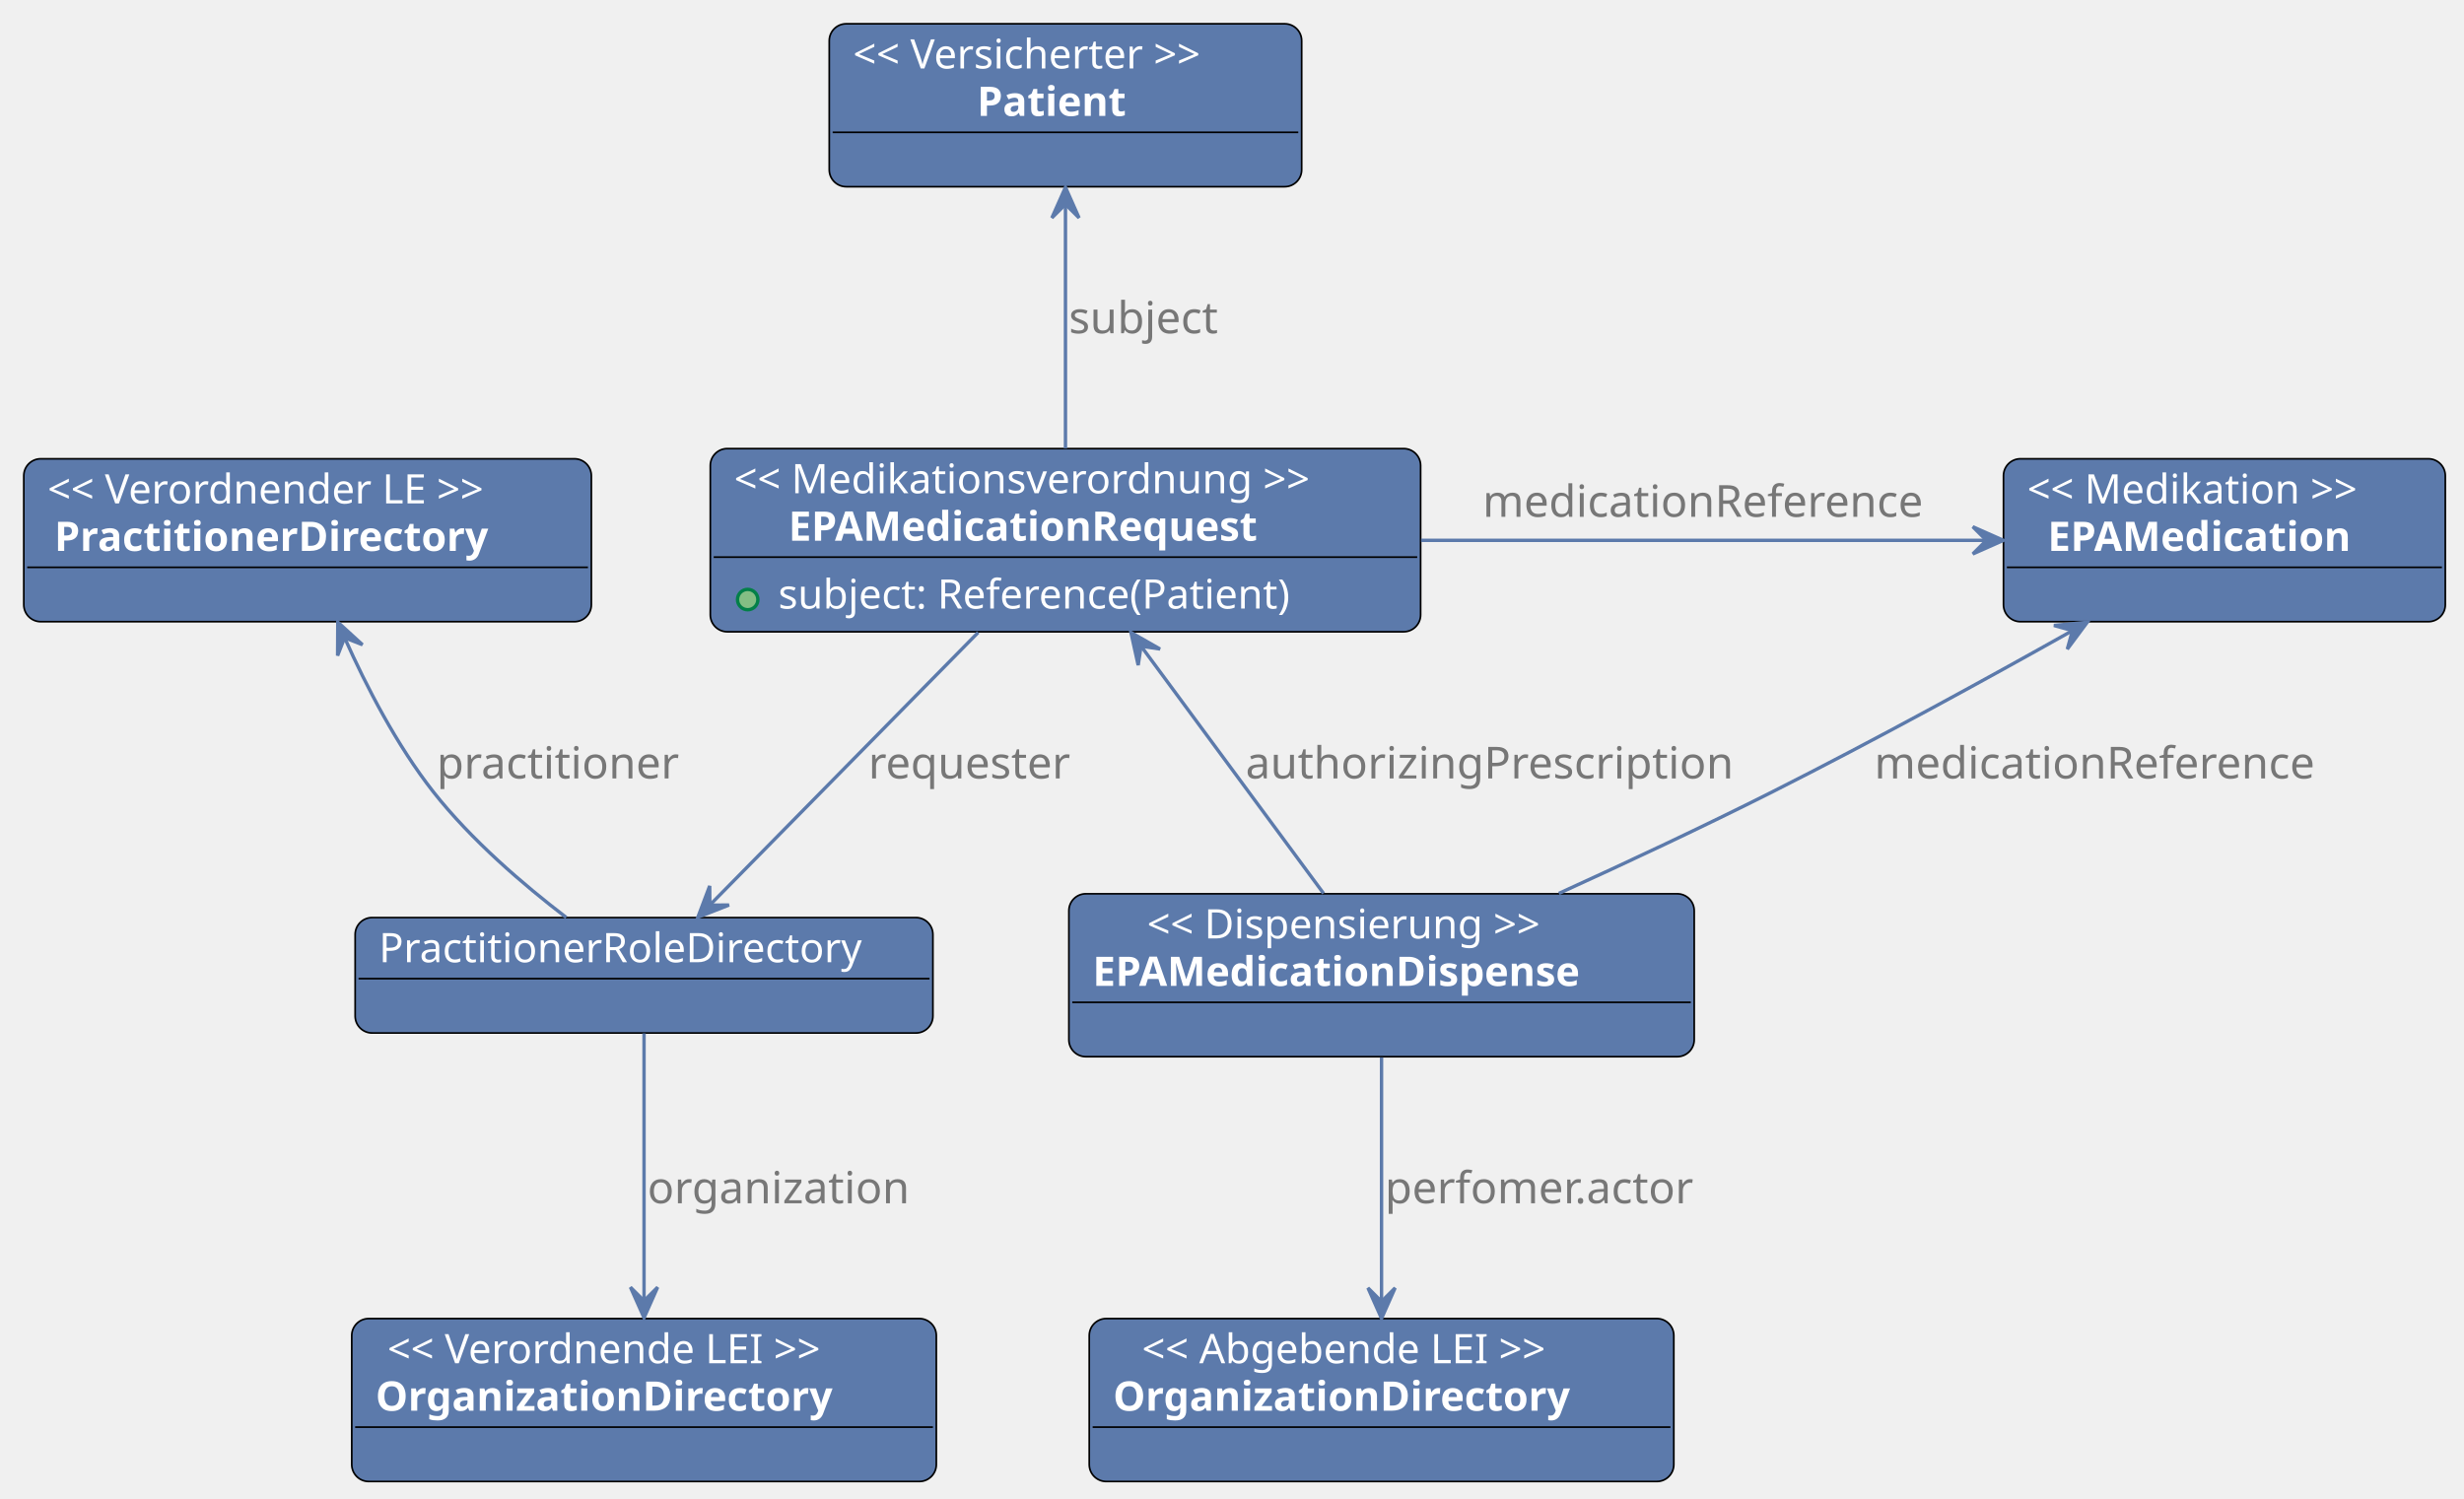
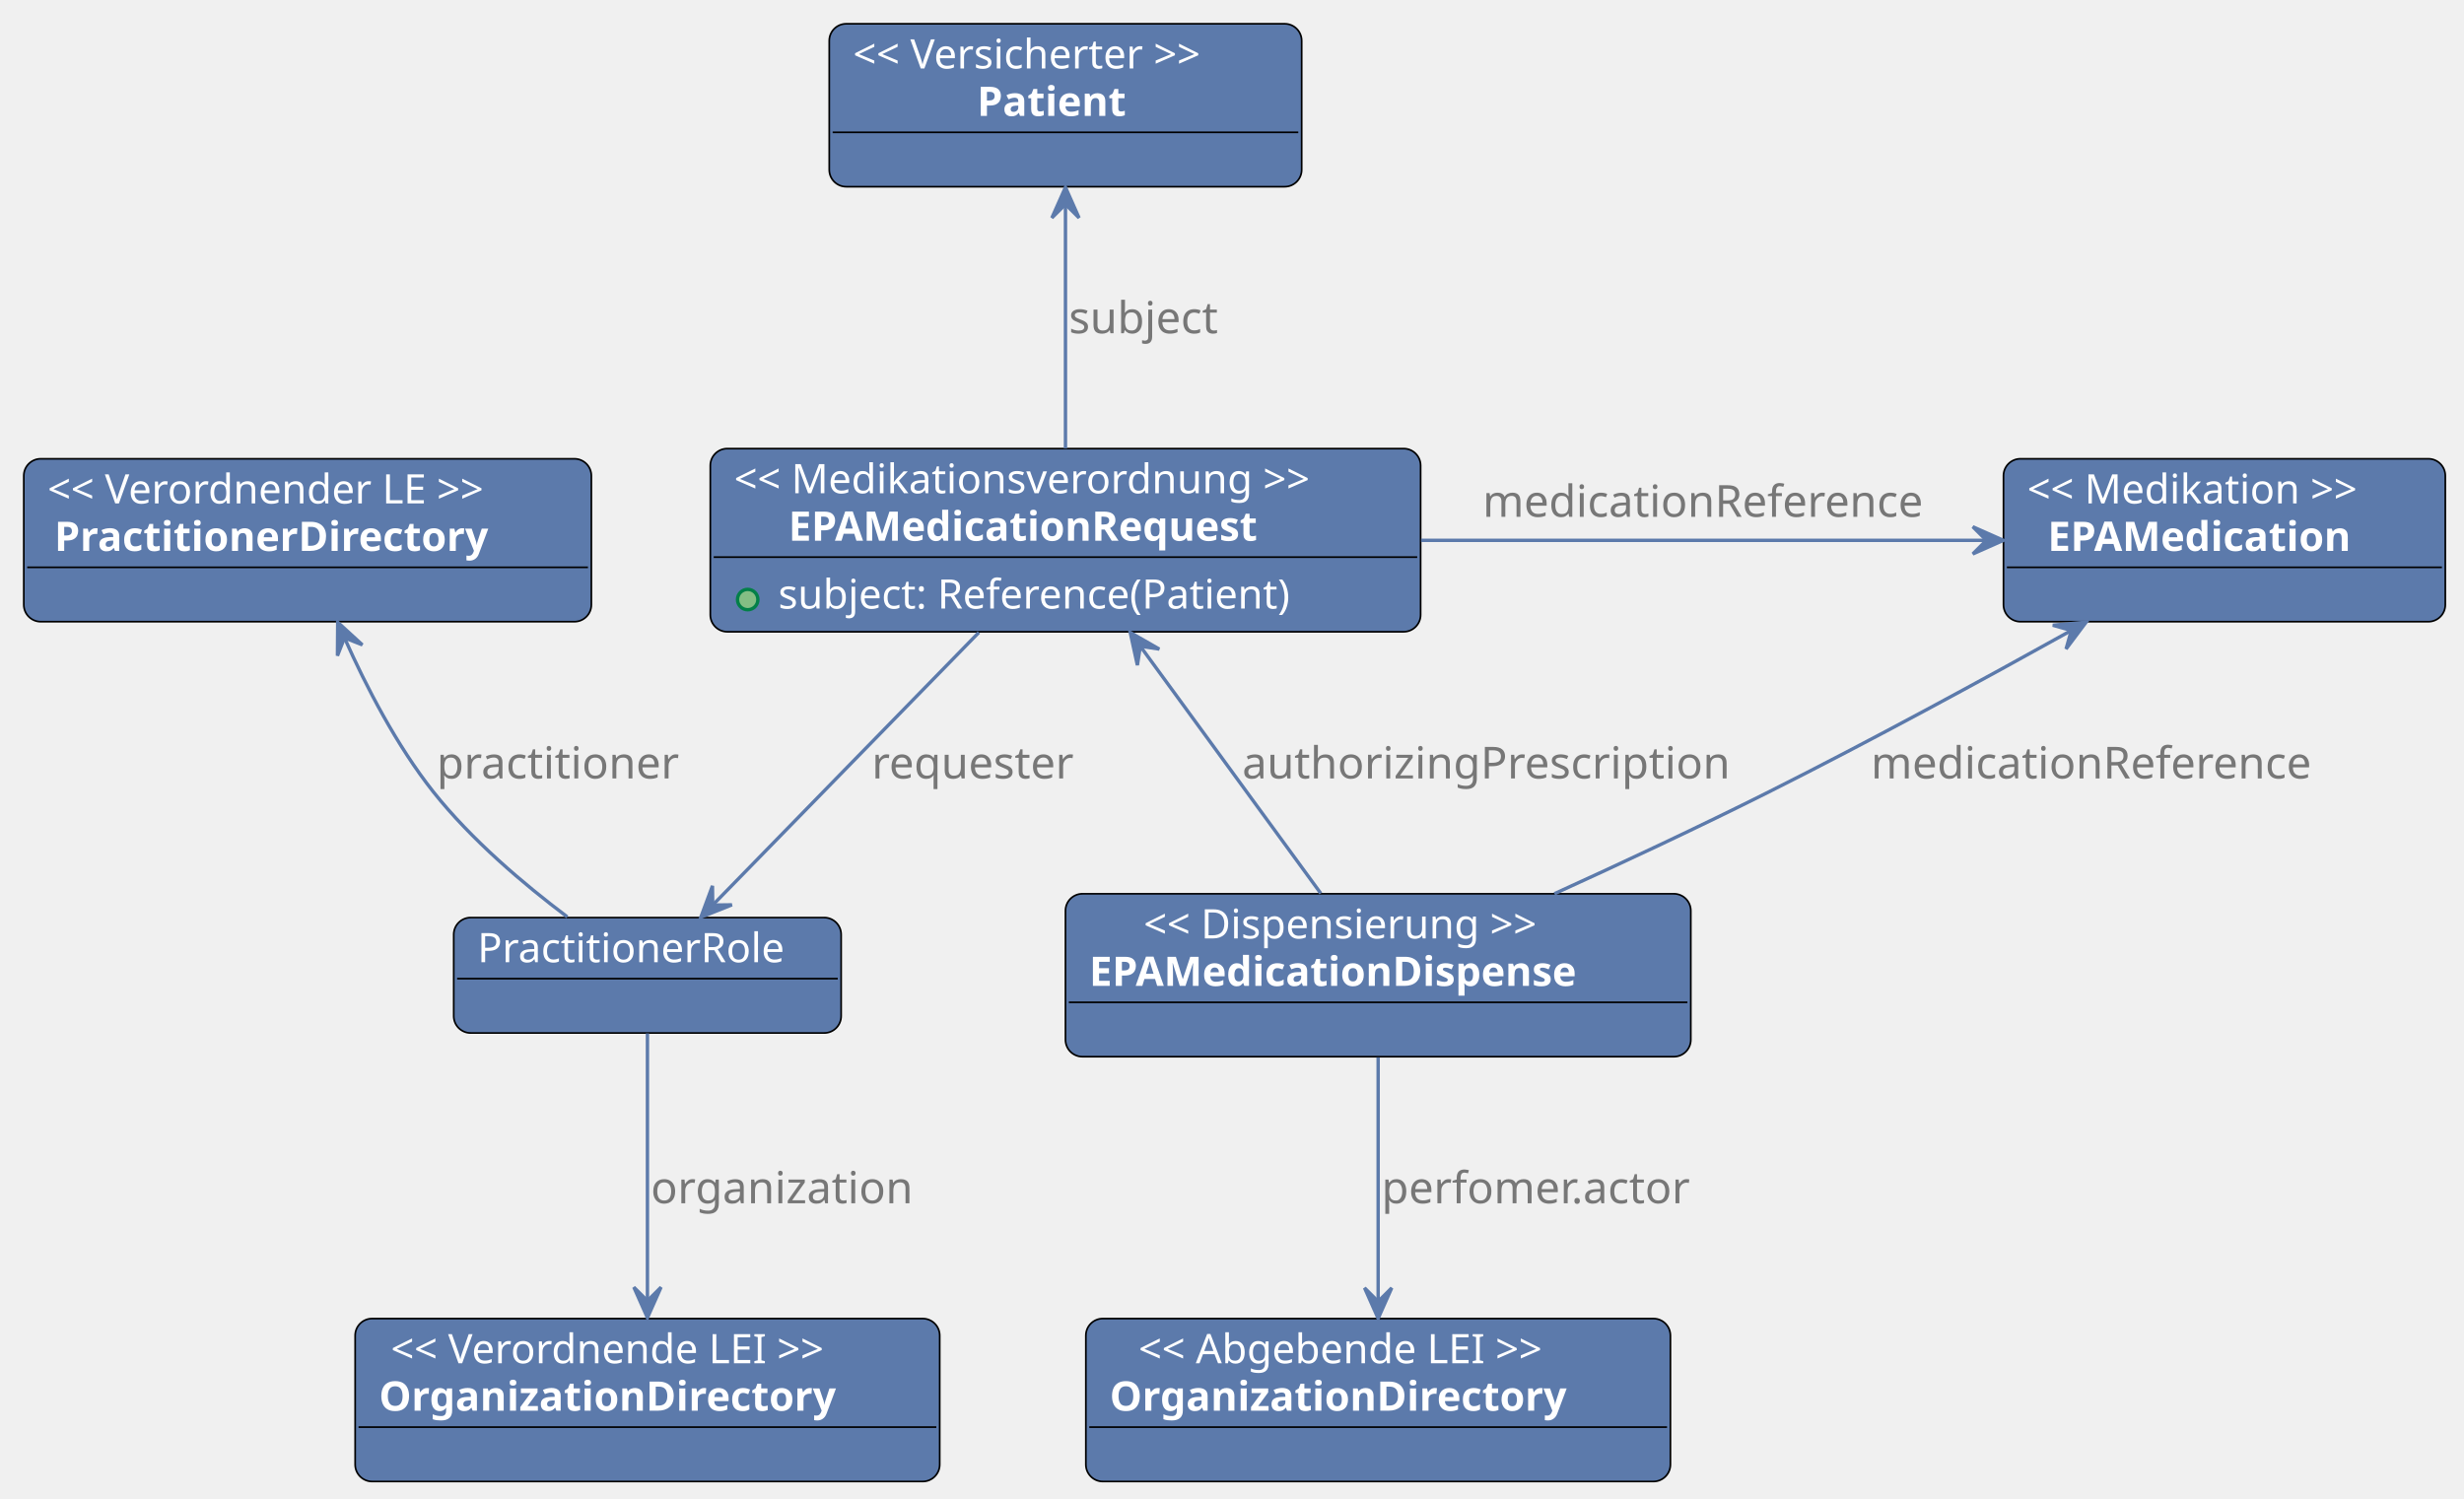
<svg xmlns="http://www.w3.org/2000/svg" contentStyleType="text/css" height="441px" preserveAspectRatio="none" style="width:725px;height:441px;background:#FFFFFF;" version="1.1" viewBox="0 0 725 441" width="725px" zoomAndPan="magnify">
  <defs />
  <g>
    <g id="elem_Patient">
      <rect fill="#5C7AAB" height="47.938" rx="5" ry="5" style="stroke:#000000;stroke-width:0.5;" width="139" x="244" y="7" />
      <text fill="#FFFFFF" font-family="sans-serif" font-size="12" lengthAdjust="spacing" textLength="125" x="251" y="20.139">&lt;&lt; Versicherter &gt;&gt;</text>
      <text fill="#FFFFFF" font-family="sans-serif" font-size="12" font-weight="bold" lengthAdjust="spacing" textLength="52" x="287.5" y="34.107">Patient</text>
      <line style="stroke:#000000;stroke-width:0.5;" x1="245" x2="382" y1="38.938" y2="38.938" />
    </g>
    <g id="elem_PrescribingPractitioner">
      <rect fill="#5C7AAB" height="47.938" rx="5" ry="5" style="stroke:#000000;stroke-width:0.5;" width="167" x="7" y="135" />
      <text fill="#FFFFFF" font-family="sans-serif" font-size="12" lengthAdjust="spacing" textLength="153" x="14" y="148.139">&lt;&lt; Verordnender LE &gt;&gt;</text>
      <text fill="#FFFFFF" font-family="sans-serif" font-size="12" font-weight="bold" lengthAdjust="spacing" textLength="149" x="16" y="162.107">PractitionerDirectory</text>
      <line style="stroke:#000000;stroke-width:0.5;" x1="8" x2="173" y1="166.938" y2="166.938" />
    </g>
    <g id="elem_PrescribingOrganization">
-       <rect fill="#5C7AAB" height="47.938" rx="5" ry="5" style="stroke:#000000;stroke-width:0.5;" width="172" x="103.5" y="388" />
-       <text fill="#FFFFFF" font-family="sans-serif" font-size="12" lengthAdjust="spacing" textLength="151" x="114" y="401.139">&lt;&lt; Verordnende LEI &gt;&gt;</text>
-       <text fill="#FFFFFF" font-family="sans-serif" font-size="12" font-weight="bold" lengthAdjust="spacing" textLength="158" x="110.5" y="415.107">OrganizationDirectory</text>
-       <line style="stroke:#000000;stroke-width:0.5;" x1="104.5" x2="274.5" y1="419.938" y2="419.938" />
+       <rect fill="#5C7AAB" height="47.938" rx="5" ry="5" style="stroke:#000000;stroke-width:0.5;" width="172" x="104.5" y="388" />
+       <text fill="#FFFFFF" font-family="sans-serif" font-size="12" lengthAdjust="spacing" textLength="151" x="115" y="401.139">&lt;&lt; Verordnende LEI &gt;&gt;</text>
+       <text fill="#FFFFFF" font-family="sans-serif" font-size="12" font-weight="bold" lengthAdjust="spacing" textLength="158" x="111.5" y="415.107">OrganizationDirectory</text>
+       <line style="stroke:#000000;stroke-width:0.5;" x1="105.5" x2="275.5" y1="419.938" y2="419.938" />
    </g>
    <g id="elem_DispenserOrganization">
-       <rect fill="#5C7AAB" height="47.938" rx="5" ry="5" style="stroke:#000000;stroke-width:0.5;" width="172" x="320.5" y="388" />
-       <text fill="#FFFFFF" font-family="sans-serif" font-size="12" lengthAdjust="spacing" textLength="141" x="336" y="401.139">&lt;&lt; Abgebende LEI &gt;&gt;</text>
-       <text fill="#FFFFFF" font-family="sans-serif" font-size="12" font-weight="bold" lengthAdjust="spacing" textLength="158" x="327.5" y="415.107">OrganizationDirectory</text>
-       <line style="stroke:#000000;stroke-width:0.5;" x1="321.5" x2="491.5" y1="419.938" y2="419.938" />
+       <rect fill="#5C7AAB" height="47.938" rx="5" ry="5" style="stroke:#000000;stroke-width:0.5;" width="172" x="319.5" y="388" />
+       <text fill="#FFFFFF" font-family="sans-serif" font-size="12" lengthAdjust="spacing" textLength="141" x="335" y="401.139">&lt;&lt; Abgebende LEI &gt;&gt;</text>
+       <text fill="#FFFFFF" font-family="sans-serif" font-size="12" font-weight="bold" lengthAdjust="spacing" textLength="158" x="326.5" y="415.107">OrganizationDirectory</text>
+       <line style="stroke:#000000;stroke-width:0.5;" x1="320.5" x2="490.5" y1="419.938" y2="419.938" />
    </g>
    <g id="elem_PractionerRole">
-       <rect fill="#5C7AAB" height="33.969" rx="5" ry="5" style="stroke:#000000;stroke-width:0.5;" width="170" x="104.5" y="270" />
-       <text fill="#FFFFFF" font-family="sans-serif" font-size="12" lengthAdjust="spacing" textLength="156" x="111.5" y="283.139">PractitionerRoleDirectory</text>
-       <line style="stroke:#000000;stroke-width:0.5;" x1="105.5" x2="273.5" y1="287.969" y2="287.969" />
+       <rect fill="#5C7AAB" height="33.969" rx="5" ry="5" style="stroke:#000000;stroke-width:0.5;" width="114" x="133.5" y="270" />
+       <text fill="#FFFFFF" font-family="sans-serif" font-size="12" lengthAdjust="spacing" textLength="100" x="140.5" y="283.139">PractitionerRole</text>
+       <line style="stroke:#000000;stroke-width:0.5;" x1="134.5" x2="246.5" y1="287.969" y2="287.969" />
    </g>
    <g id="elem_Medication">
      <rect fill="#5C7AAB" height="47.938" rx="5" ry="5" style="stroke:#000000;stroke-width:0.5;" width="130" x="589.5" y="135" />
      <text fill="#FFFFFF" font-family="sans-serif" font-size="12" lengthAdjust="spacing" textLength="116" x="596.5" y="148.139">&lt;&lt; Medikation &gt;&gt;</text>
      <text fill="#FFFFFF" font-family="sans-serif" font-size="12" font-weight="bold" lengthAdjust="spacing" textLength="104" x="602.5" y="162.107">EPAMedication</text>
      <line style="stroke:#000000;stroke-width:0.5;" x1="590.5" x2="718.5" y1="166.938" y2="166.938" />
    </g>
    <g id="elem_MedicationRequest">
      <rect fill="#5C7AAB" height="53.906" rx="5" ry="5" style="stroke:#000000;stroke-width:0.5;" width="209" x="209" y="132" />
      <text fill="#FFFFFF" font-family="sans-serif" font-size="12" lengthAdjust="spacing" textLength="195" x="216" y="145.139">&lt;&lt; Medikationsverordnung &gt;&gt;</text>
      <text fill="#FFFFFF" font-family="sans-serif" font-size="12" font-weight="bold" lengthAdjust="spacing" textLength="163" x="232" y="159.107">EPAMedicationRequest</text>
      <line style="stroke:#000000;stroke-width:0.5;" x1="210" x2="417" y1="163.938" y2="163.938" />
      <ellipse cx="220" cy="176.422" fill="#84BE84" rx="3" ry="3" style="stroke:#038048;stroke-width:1.0;" />
      <text fill="#FFFFFF" font-family="sans-serif" font-size="12" lengthAdjust="spacing" textLength="173" x="229" y="179.076">subject: Reference(Patient)</text>
    </g>
    <g id="elem_MedicationDispense">
-       <rect fill="#5C7AAB" height="47.938" rx="5" ry="5" style="stroke:#000000;stroke-width:0.5;" width="184" x="314.5" y="263" />
-       <text fill="#FFFFFF" font-family="sans-serif" font-size="12" lengthAdjust="spacing" textLength="138" x="337.5" y="276.139">&lt;&lt; Dispensierung &gt;&gt;</text>
-       <text fill="#FFFFFF" font-family="sans-serif" font-size="12" font-weight="bold" lengthAdjust="spacing" textLength="170" x="321.5" y="290.107">EPAMedicationDispense</text>
-       <line style="stroke:#000000;stroke-width:0.5;" x1="315.5" x2="497.5" y1="294.938" y2="294.938" />
+       <rect fill="#5C7AAB" height="47.938" rx="5" ry="5" style="stroke:#000000;stroke-width:0.5;" width="184" x="313.5" y="263" />
+       <text fill="#FFFFFF" font-family="sans-serif" font-size="12" lengthAdjust="spacing" textLength="138" x="336.5" y="276.139">&lt;&lt; Dispensierung &gt;&gt;</text>
+       <text fill="#FFFFFF" font-family="sans-serif" font-size="12" font-weight="bold" lengthAdjust="spacing" textLength="170" x="320.5" y="290.107">EPAMedicationDispense</text>
+       <line style="stroke:#000000;stroke-width:0.5;" x1="314.5" x2="496.5" y1="294.938" y2="294.938" />
    </g>
    <g id="link_Patient_MedicationRequest">
-       <path codeLine="30" d="M313.5,60.12 C313.5,81.62 313.5,111.04 313.5,131.99 " fill="none" id="Patient-backto-MedicationRequest" style="stroke:#5C7AAB;stroke-width:1.0;" />
+       <path codeLine="26" d="M313.5,60.12 C313.5,81.62 313.5,111.04 313.5,131.99 " fill="none" id="Patient-backto-MedicationRequest" style="stroke:#5C7AAB;stroke-width:1.0;" />
      <polygon fill="#5C7AAB" points="313.5,55.11,309.5,64.11,313.5,60.11,317.5,64.11,313.5,55.11" style="stroke:#5C7AAB;stroke-width:1.0;" />
      <text fill="#777777" font-family="sans-serif" font-size="13" lengthAdjust="spacing" textLength="46" x="314.5" y="98.067">subject</text>
    </g>
    <g id="link_MedicationRequest_Medication">
-       <path codeLine="31" d="M418.13,159 C472.06,159 536.38,159 584.3,159 " fill="none" id="MedicationRequest-to-Medication" style="stroke:#5C7AAB;stroke-width:1.0;" />
+       <path codeLine="27" d="M418.13,159 C472.06,159 536.38,159 584.3,159 " fill="none" id="MedicationRequest-to-Medication" style="stroke:#5C7AAB;stroke-width:1.0;" />
      <polygon fill="#5C7AAB" points="589.47,159,580.47,155,584.47,159,580.47,163,589.47,159" style="stroke:#5C7AAB;stroke-width:1.0;" />
      <text fill="#777777" font-family="sans-serif" font-size="13" lengthAdjust="spacing" textLength="135" x="436.25" y="152.067">medicationReference</text>
    </g>
    <g id="link_MedicationRequest_PractionerRole">
-       <path codeLine="32" d="M287.81,186.11 C264.34,209.96 230.15,244.7 208.89,266.29 " fill="none" id="MedicationRequest-to-PractionerRole" style="stroke:#5C7AAB;stroke-width:1.0;" />
-       <polygon fill="#5C7AAB" points="205.34,269.9,214.511,266.309,208.854,266.343,208.82,260.686,205.34,269.9" style="stroke:#5C7AAB;stroke-width:1.0;" />
-       <text fill="#777777" font-family="sans-serif" font-size="13" lengthAdjust="spacing" textLength="62" x="255.5" y="229.067">requester</text>
+       <path codeLine="28" d="M288.01,186.11 C264.73,209.96 230.82,244.7 209.74,266.29 " fill="none" id="MedicationRequest-to-PractionerRole" style="stroke:#5C7AAB;stroke-width:1.0;" />
+       <polygon fill="#5C7AAB" points="206.21,269.9,215.359,266.253,209.702,266.322,209.634,260.666,206.21,269.9" style="stroke:#5C7AAB;stroke-width:1.0;" />
+       <text fill="#777777" font-family="sans-serif" font-size="13" lengthAdjust="spacing" textLength="62" x="256.5" y="229.067">requester</text>
    </g>
    <g id="link_PrescribingPractitioner_PractionerRole">
-       <path codeLine="34" d="M101.46,187.8 C107.85,202.1 116.77,219.35 127.5,233 C138.62,247.14 153.96,260.29 166.6,269.96 " fill="none" id="PrescribingPractitioner-backto-PractionerRole" style="stroke:#5C7AAB;stroke-width:1.0;" />
-       <polygon fill="#5C7AAB" points="99.39,183.07,99.333,192.919,101.394,187.651,106.662,189.712,99.39,183.07" style="stroke:#5C7AAB;stroke-width:1.0;" />
+       <path codeLine="30" d="M101.42,187.83 C107.8,202.15 116.72,219.39 127.5,233 C138.69,247.11 154.12,260.17 166.92,269.8 " fill="none" id="PrescribingPractitioner-backto-PractionerRole" style="stroke:#5C7AAB;stroke-width:1.0;" />
+       <polygon fill="#5C7AAB" points="99.36,183.1,99.291,192.949,101.359,187.683,106.624,189.75,99.36,183.1" style="stroke:#5C7AAB;stroke-width:1.0;" />
      <text fill="#777777" font-family="sans-serif" font-size="13" lengthAdjust="spacing" textLength="73" x="128.5" y="229.067">practitioner</text>
    </g>
    <g id="link_PractionerRole_PrescribingOrganization">
-       <path codeLine="35" d="M189.5,304.08 C189.5,324.02 189.5,358.35 189.5,382.73 " fill="none" id="PractionerRole-to-PrescribingOrganization" style="stroke:#5C7AAB;stroke-width:1.0;" />
-       <polygon fill="#5C7AAB" points="189.5,387.77,193.5,378.77,189.5,382.77,185.5,378.77,189.5,387.77" style="stroke:#5C7AAB;stroke-width:1.0;" />
-       <text fill="#777777" font-family="sans-serif" font-size="13" lengthAdjust="spacing" textLength="79" x="190.5" y="354.067">organization</text>
+       <path codeLine="31" d="M190.5,304.08 C190.5,324.02 190.5,358.35 190.5,382.73 " fill="none" id="PractionerRole-to-PrescribingOrganization" style="stroke:#5C7AAB;stroke-width:1.0;" />
+       <polygon fill="#5C7AAB" points="190.5,387.77,194.5,378.77,190.5,382.77,186.5,378.77,190.5,387.77" style="stroke:#5C7AAB;stroke-width:1.0;" />
+       <text fill="#777777" font-family="sans-serif" font-size="13" lengthAdjust="spacing" textLength="79" x="191.5" y="354.067">organization</text>
    </g>
    <g id="link_Medication_MedicationDispense">
-       <path codeLine="37" d="M609.78,185.57 C584.17,199.95 551.29,217.98 521.5,233 C501.18,243.24 478.5,253.87 458.68,262.89 " fill="none" id="Medication-backto-MedicationDispense" style="stroke:#5C7AAB;stroke-width:1.0;" />
-       <polygon fill="#5C7AAB" points="614.15,183.11,604.346,184.047,609.795,185.566,608.275,191.015,614.15,183.11" style="stroke:#5C7AAB;stroke-width:1.0;" />
-       <text fill="#777777" font-family="sans-serif" font-size="13" lengthAdjust="spacing" textLength="135" x="551.5" y="229.067">medicationReference</text>
+       <path codeLine="33" d="M609.42,185.54 C583.61,199.91 550.49,217.94 520.5,233 C500.07,243.26 477.26,253.93 457.37,262.98 " fill="none" id="Medication-backto-MedicationDispense" style="stroke:#5C7AAB;stroke-width:1.0;" />
+       <polygon fill="#5C7AAB" points="613.82,183.08,604.012,183.979,609.455,185.519,607.915,190.962,613.82,183.08" style="stroke:#5C7AAB;stroke-width:1.0;" />
+       <text fill="#777777" font-family="sans-serif" font-size="13" lengthAdjust="spacing" textLength="135" x="550.5" y="229.067">medicationReference</text>
    </g>
    <g id="link_MedicationRequest_MedicationDispense">
-       <path codeLine="38" d="M335.78,190.18 C352.25,212.51 374.36,242.46 389.44,262.89 " fill="none" id="MedicationRequest-backto-MedicationDispense" style="stroke:#5C7AAB;stroke-width:1.0;" />
-       <polygon fill="#5C7AAB" points="332.77,186.11,334.893,195.727,335.738,190.134,341.331,190.979,332.77,186.11" style="stroke:#5C7AAB;stroke-width:1.0;" />
-       <text fill="#777777" font-family="sans-serif" font-size="13" lengthAdjust="spacing" textLength="146" x="366.5" y="229.067">authorizingPrescription</text>
+       <path codeLine="34" d="M335.54,190.18 C351.84,212.51 373.71,242.46 388.63,262.89 " fill="none" id="MedicationRequest-backto-MedicationDispense" style="stroke:#5C7AAB;stroke-width:1.0;" />
+       <polygon fill="#5C7AAB" points="332.56,186.11,334.661,195.732,335.519,190.141,341.11,190.998,332.56,186.11" style="stroke:#5C7AAB;stroke-width:1.0;" />
+       <text fill="#777777" font-family="sans-serif" font-size="13" lengthAdjust="spacing" textLength="146" x="365.5" y="229.067">authorizingPrescription</text>
    </g>
    <g id="link_MedicationDispense_DispenserOrganization">
-       <path codeLine="39" d="M406.5,311.14 C406.5,331.49 406.5,361.19 406.5,382.91 " fill="none" id="MedicationDispense-to-DispenserOrganization" style="stroke:#5C7AAB;stroke-width:1.0;" />
-       <polygon fill="#5C7AAB" points="406.5,387.97,410.5,378.97,406.5,382.97,402.5,378.97,406.5,387.97" style="stroke:#5C7AAB;stroke-width:1.0;" />
-       <text fill="#777777" font-family="sans-serif" font-size="13" lengthAdjust="spacing" textLength="96" x="407.5" y="354.067">perfomer.actor</text>
+       <path codeLine="35" d="M405.5,311.14 C405.5,331.49 405.5,361.19 405.5,382.91 " fill="none" id="MedicationDispense-to-DispenserOrganization" style="stroke:#5C7AAB;stroke-width:1.0;" />
+       <polygon fill="#5C7AAB" points="405.5,387.97,409.5,378.97,405.5,382.97,401.5,378.97,405.5,387.97" style="stroke:#5C7AAB;stroke-width:1.0;" />
+       <text fill="#777777" font-family="sans-serif" font-size="13" lengthAdjust="spacing" textLength="96" x="406.5" y="354.067">perfomer.actor</text>
    </g>
  </g>
</svg>
